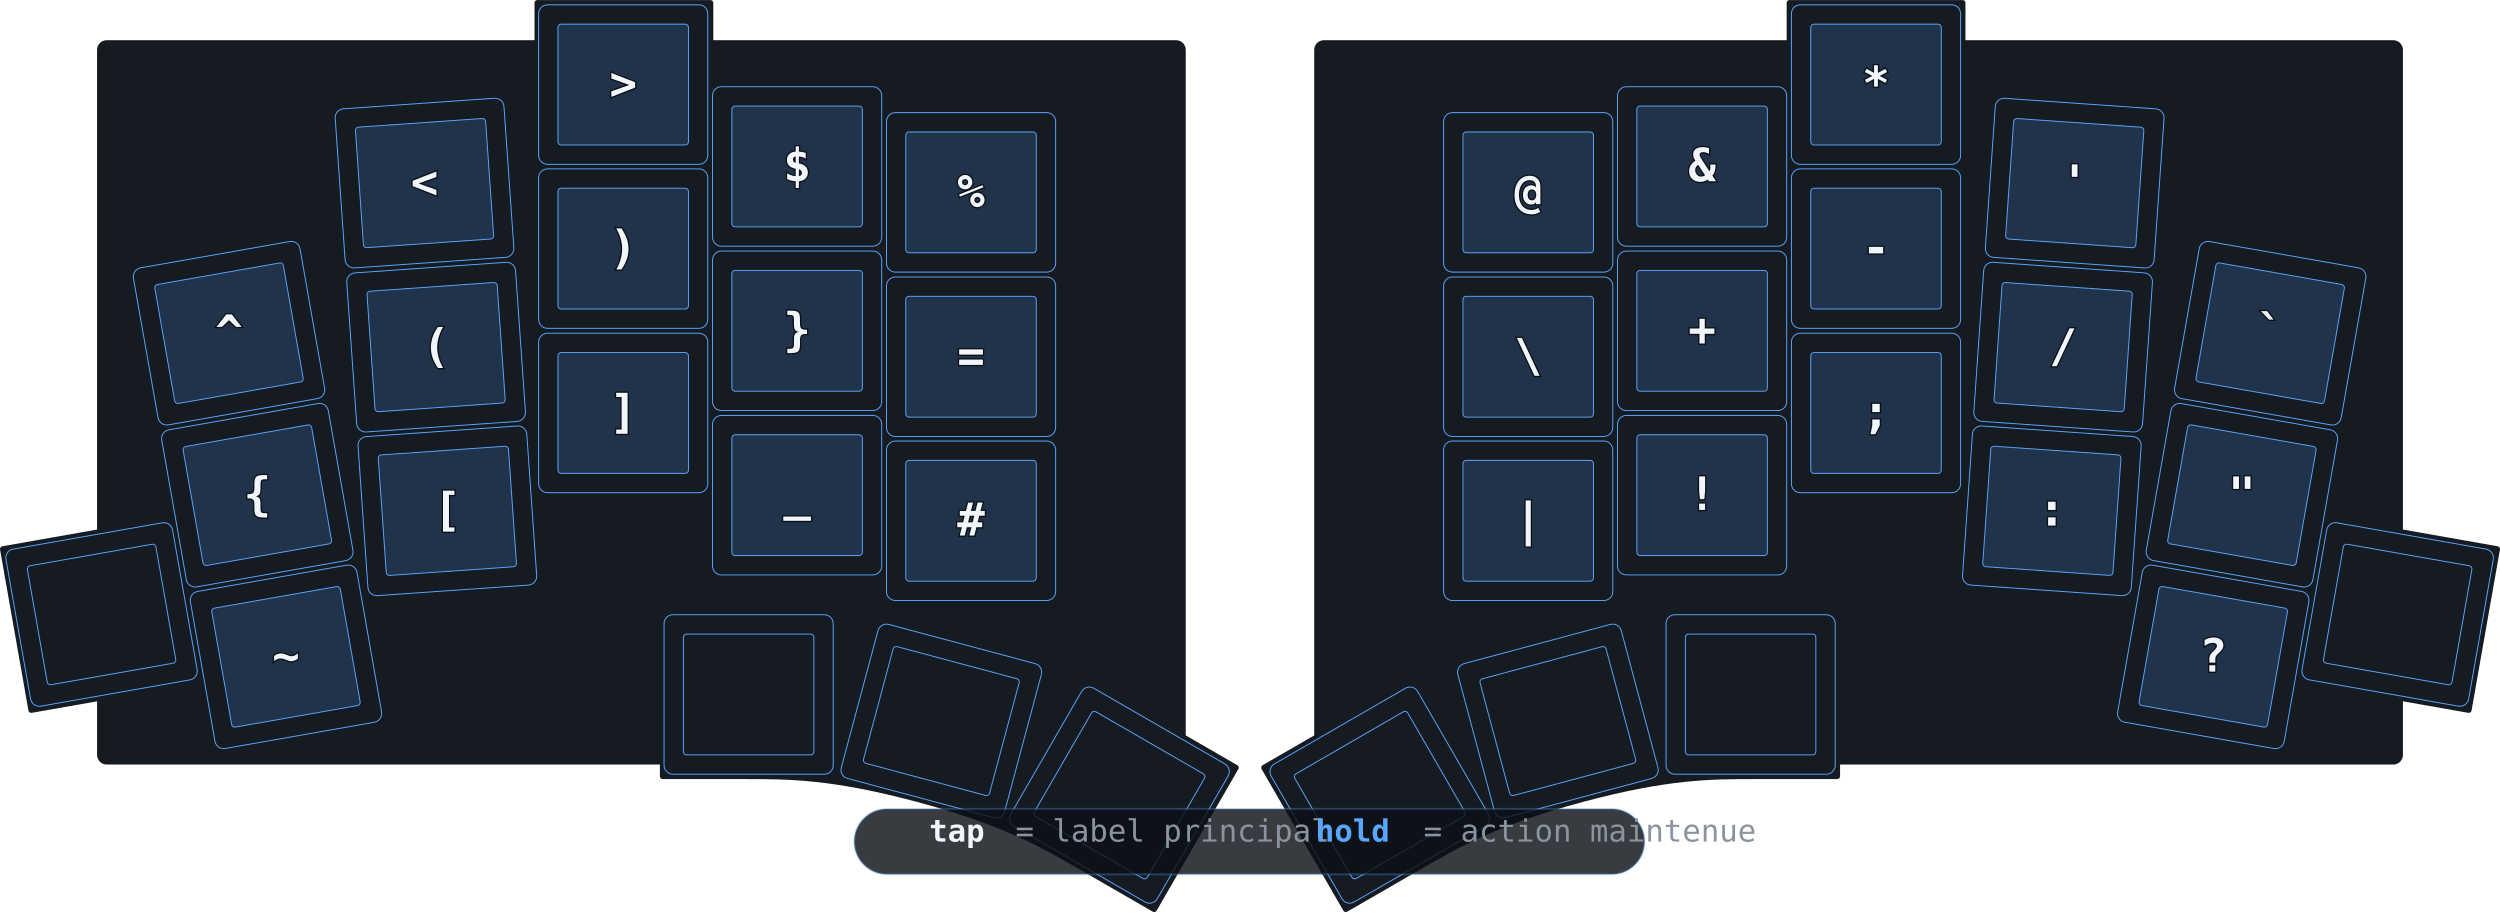
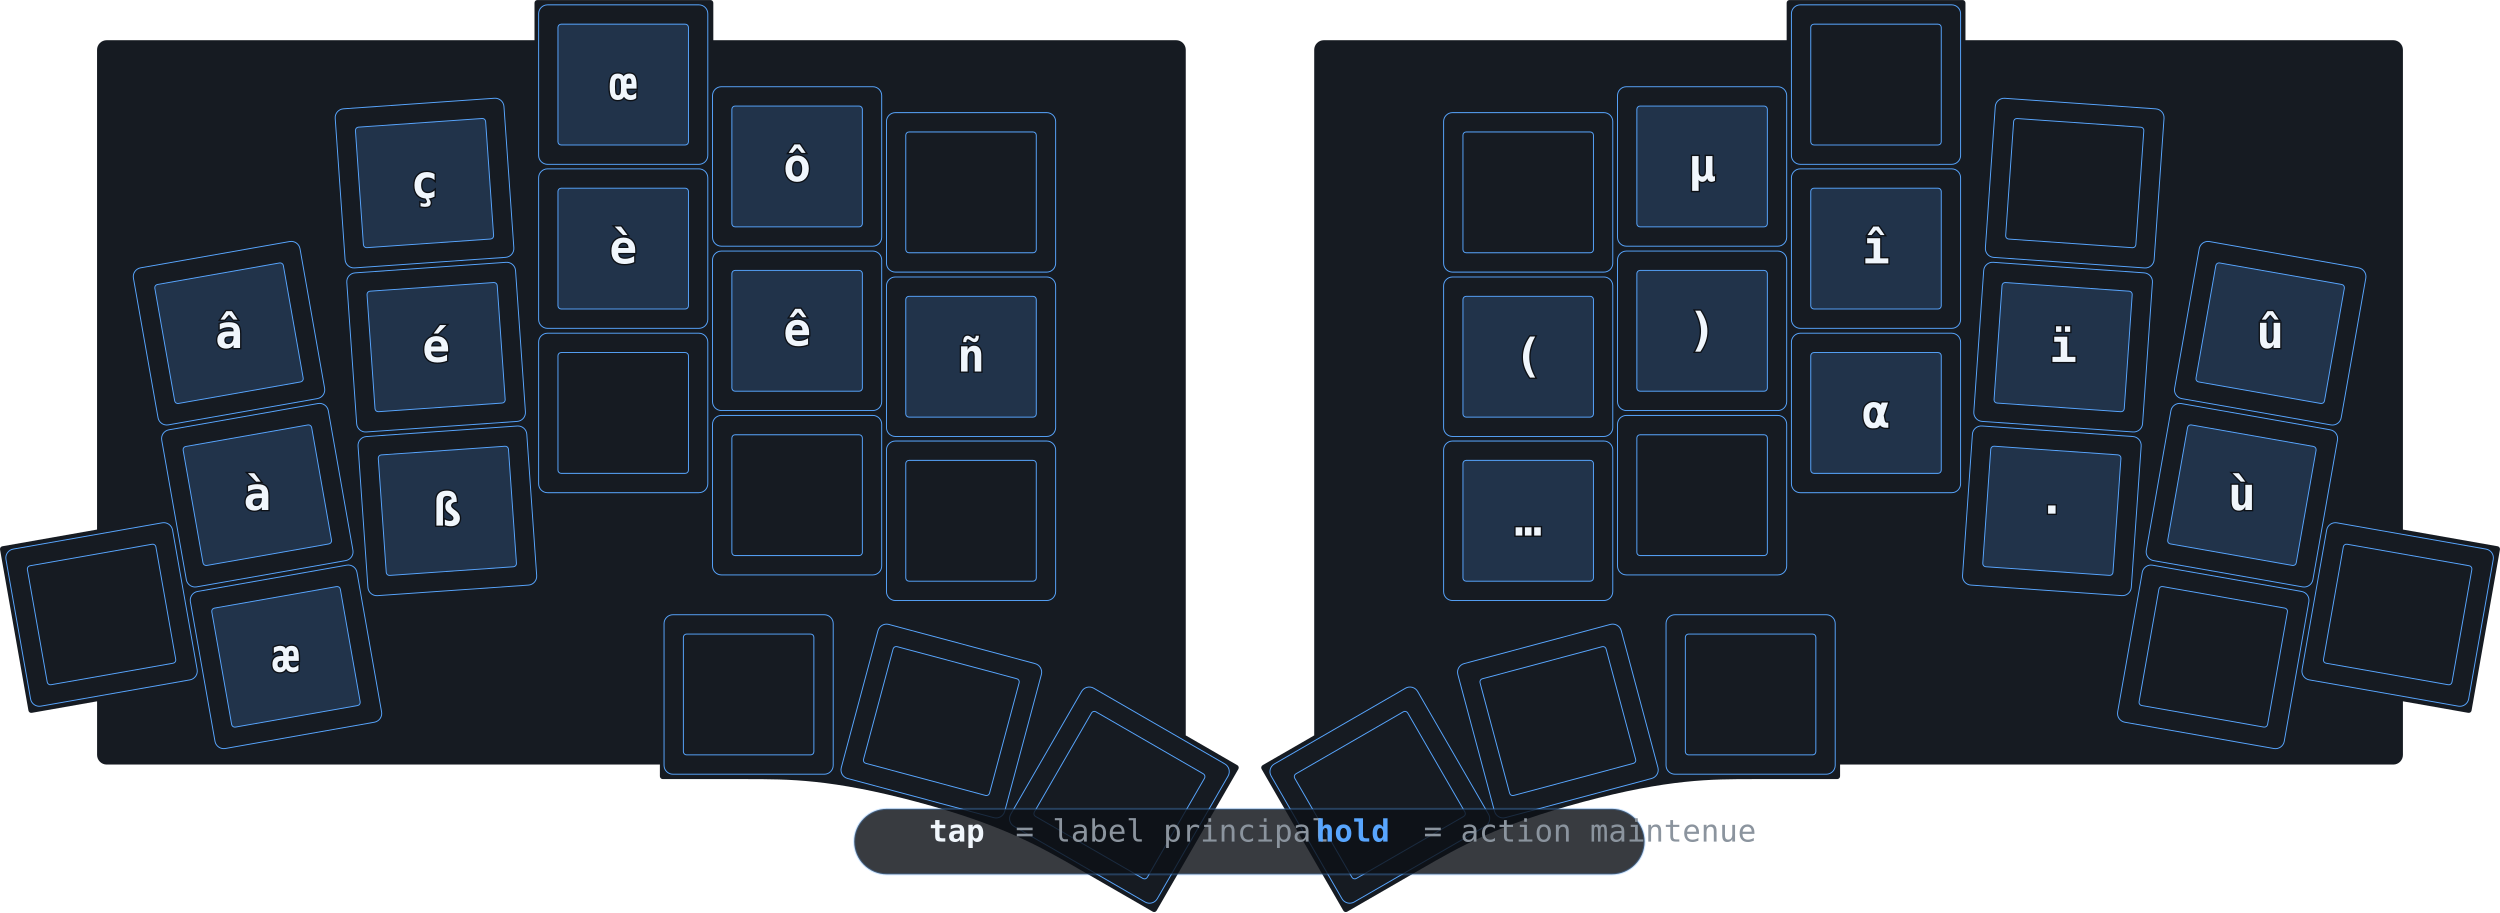
<svg xmlns="http://www.w3.org/2000/svg" width="258.64mm" height="94.36mm" viewBox="0 0 733.16 267.46">
  <defs>
    <style>
      .cls-1 {
        fill: #161b22;
      }

      .cls-2 {
        fill: none;
        stroke: #58a6ff;
        stroke-miterlimit: 10;
        stroke-width: .28px;
      }
    </style>
  </defs>
  <g id="Shape">
    <path class="cls-1" d="M.69,160.19l27.77-4.9V14.61c0-1.57,1.27-2.83,2.83-2.83h125.46V.84c0-.46,.38-.84,.84-.84h50.76c.46,0,.84,.38,.84,.84V11.78h135.72c1.57,0,2.83,1.27,2.83,2.83V215.66l15.12,8.73c.4,.23,.54,.74,.31,1.14l-23.97,41.51c-.23,.4-.74,.54-1.14,.31-2.77-1.6-13.03-7.52-21.72-12.54-11.22-6.48-22.44-12.96-47.42-19.65s-37.59-6.69-50.19-6.69c-10.77,0-21.38,0-24.37,0-.46,0-.84-.38-.84-.84v-3.42H31.3c-1.57,0-2.83-1.27-2.83-2.83v-15.72l-19.16,3.38c-.46,.08-.89-.22-.97-.68L.01,161.16c-.08-.46,.22-.89,.68-.97Z" />
    <path class="cls-1" d="M732.46,160.19l-27.77-4.9V14.61c0-1.57-1.27-2.83-2.83-2.83h-125.46V.84c0-.46-.38-.84-.84-.84h-50.76c-.46,0-.84,.38-.84,.84V11.78h-135.72c-1.57,0-2.83,1.27-2.83,2.83V215.66l-15.12,8.73c-.4,.23-.54,.74-.31,1.14l23.97,41.51c.23,.4,.74,.54,1.14,.31,2.77-1.6,13.03-7.52,21.72-12.54,11.22-6.48,22.44-12.96,47.42-19.65s37.59-6.69,50.19-6.69c10.77,0,21.38,0,24.37,0,.46,0,.84-.38,.84-.84v-3.42h162.23c1.57,0,2.83-1.27,2.83-2.83v-15.72l19.16,3.38c.46,.08,.89-.22,.97-.68l8.32-47.2c.08-.46-.22-.89-.68-.97Z" />
  </g>
  <g id="Keys_Kopie" data-name="Keys Kopie">
    <g id="Keycaps">
      <rect class="cls-2" x="259.97" y="33.02" width="49.61" height="46.77" rx="2.61" ry="2.61" />
      <rect class="cls-2" x="259.97" y="81.22" width="49.61" height="46.77" rx="2.61" ry="2.61" />
      <rect class="cls-2" x="259.97" y="129.33" width="49.61" height="46.77" rx="2.61" ry="2.61" />
      <rect class="cls-2" x="208.96" y="25.42" width="49.61" height="46.77" rx="2.61" ry="2.61" />
      <rect class="cls-2" x="208.96" y="73.62" width="49.61" height="46.77" rx="2.61" ry="2.61" />
      <rect class="cls-2" x="208.96" y="121.82" width="49.61" height="46.77" rx="2.61" ry="2.61" />
      <rect class="cls-2" x="157.96" y="1.41" width="49.61" height="46.77" rx="2.61" ry="2.61" />
      <rect class="cls-2" x="157.96" y="49.51" width="49.61" height="46.77" rx="2.61" ry="2.61" />
      <rect class="cls-2" x="157.96" y="97.71" width="49.61" height="46.77" rx="2.61" ry="2.61" />
      <rect class="cls-2" x="194.74" y="180.27" width="49.61" height="46.77" rx="2.61" ry="2.61" />
      <rect class="cls-2" x="99.69" y="30.3" width="49.61" height="46.77" rx="2.61" ry="2.61" transform="translate(-3.44 8.81) rotate(-4)" />
      <rect class="cls-2" x="103.09" y="78.41" width="49.61" height="46.77" rx="2.61" ry="2.61" transform="translate(-6.79 9.17) rotate(-4)" />
      <rect class="cls-2" x="106.39" y="126.41" width="49.61" height="46.77" rx="2.61" ry="2.61" transform="translate(-10.13 9.52) rotate(-4)" />
      <rect class="cls-2" x="42.36" y="74.32" width="49.61" height="46.77" rx="2.61" ry="2.61" transform="translate(-15.95 13.15) rotate(-10)" />
      <rect class="cls-2" x="50.66" y="121.83" width="49.61" height="46.77" rx="2.61" ry="2.61" transform="translate(-24.07 15.31) rotate(-10)" />
      <rect class="cls-2" x="59.06" y="169.23" width="49.61" height="46.77" rx="2.61" ry="2.61" transform="translate(-32.17 17.49) rotate(-10)" />
      <rect class="cls-2" x="252.67" y="186.64" width="46.77" height="49.61" rx="2.61" ry="2.61" transform="translate(.37 423.37) rotate(-75)" />
      <rect class="cls-2" x="304.89" y="208.37" width="46.77" height="49.61" rx="2.61" ry="2.61" transform="translate(-37.79 400.88) rotate(-60)" />
      <rect class="cls-2" x="4.98" y="156.81" width="49.61" height="46.77" rx="2.61" ry="2.61" transform="translate(-30.84 7.91) rotate(-10)" />
    </g>
    <g>
      <rect class="cls-2" x="265.63" y="38.69" width="38.27" height="35.43" rx=".95" ry=".95" />
      <rect class="cls-2" x="265.63" y="86.89" width="38.27" height="35.43" rx=".95" ry=".95" />
      <rect class="cls-2" x="265.63" y="135" width="38.27" height="35.43" rx=".95" ry=".95" />
      <rect class="cls-2" x="214.63" y="31.09" width="38.27" height="35.43" rx=".95" ry=".95" />
      <rect class="cls-2" x="214.63" y="79.29" width="38.27" height="35.43" rx=".95" ry=".95" />
      <rect class="cls-2" x="214.63" y="127.49" width="38.27" height="35.43" rx=".95" ry=".95" />
      <rect class="cls-2" x="163.63" y="7.08" width="38.27" height="35.43" rx=".95" ry=".95" />
      <rect class="cls-2" x="163.63" y="55.18" width="38.27" height="35.43" rx=".95" ry=".95" />
      <rect class="cls-2" x="163.63" y="103.38" width="38.27" height="35.43" rx=".95" ry=".95" />
      <rect class="cls-2" x="200.41" y="185.94" width="38.27" height="35.43" rx=".95" ry=".95" />
      <rect class="cls-2" x="105.36" y="35.97" width="38.27" height="35.43" rx=".95" ry=".95" transform="translate(-3.44 8.81) rotate(-4)" />
      <rect class="cls-2" x="108.76" y="84.07" width="38.27" height="35.43" rx=".95" ry=".95" transform="translate(-6.79 9.17) rotate(-4)" />
      <rect class="cls-2" x="112.06" y="132.08" width="38.27" height="35.43" rx=".95" ry=".95" transform="translate(-10.13 9.52) rotate(-4)" />
      <rect class="cls-2" x="48.03" y="79.99" width="38.27" height="35.43" rx=".95" ry=".95" transform="translate(-15.95 13.15) rotate(-10)" />
      <rect class="cls-2" x="56.33" y="127.5" width="38.27" height="35.43" rx=".95" ry=".95" transform="translate(-24.07 15.31) rotate(-10)" />
      <rect class="cls-2" x="64.73" y="174.9" width="38.27" height="35.43" rx=".95" ry=".95" transform="translate(-32.17 17.49) rotate(-10)" />
      <rect class="cls-2" x="258.34" y="192.31" width="35.43" height="38.27" rx=".95" ry=".95" transform="translate(.37 423.37) rotate(-75)" />
      <rect class="cls-2" x="310.56" y="214.04" width="35.43" height="38.27" rx=".95" ry=".95" transform="translate(-37.79 400.88) rotate(-60)" />
      <rect class="cls-2" x="10.65" y="162.48" width="38.27" height="35.43" rx=".95" ry=".95" transform="translate(-30.84 7.91) rotate(-10)" />
    </g>
    <g id="Keycaps-2" data-name="Keycaps">
      <rect class="cls-2" x="423.36" y="33.02" width="49.61" height="46.77" rx="2.61" ry="2.61" />
      <rect class="cls-2" x="423.36" y="81.22" width="49.61" height="46.77" rx="2.61" ry="2.61" />
      <rect class="cls-2" x="423.36" y="129.33" width="49.61" height="46.77" rx="2.61" ry="2.61" />
      <rect class="cls-2" x="474.36" y="25.42" width="49.61" height="46.77" rx="2.61" ry="2.61" />
      <rect class="cls-2" x="474.36" y="73.62" width="49.61" height="46.77" rx="2.61" ry="2.61" />
      <rect class="cls-2" x="474.36" y="121.82" width="49.61" height="46.77" rx="2.61" ry="2.61" />
      <rect class="cls-2" x="525.36" y="1.41" width="49.61" height="46.77" rx="2.61" ry="2.61" />
      <rect class="cls-2" x="525.36" y="49.51" width="49.61" height="46.77" rx="2.61" ry="2.61" />
      <rect class="cls-2" x="525.36" y="97.71" width="49.61" height="46.77" rx="2.61" ry="2.61" />
      <rect class="cls-2" x="488.59" y="180.27" width="49.61" height="46.77" rx="2.61" ry="2.61" />
      <rect class="cls-2" x="585.05" y="28.89" width="46.77" height="49.61" rx="2.61" ry="2.61" transform="translate(512.43 656.9) rotate(-86)" />
      <rect class="cls-2" x="581.65" y="76.99" width="46.77" height="49.61" rx="2.61" ry="2.61" transform="translate(461.29 698.25) rotate(-86)" />
      <rect class="cls-2" x="578.35" y="124.99" width="46.77" height="49.61" rx="2.61" ry="2.61" transform="translate(410.33 739.61) rotate(-86)" />
      <rect class="cls-2" x="642.38" y="72.9" width="46.77" height="49.61" rx="2.61" ry="2.61" transform="translate(453.94 736.4) rotate(-80)" />
      <rect class="cls-2" x="634.08" y="120.41" width="46.77" height="49.61" rx="2.61" ry="2.61" transform="translate(400.29 767.48) rotate(-80)" />
      <rect class="cls-2" x="625.68" y="167.81" width="46.77" height="49.61" rx="2.61" ry="2.61" transform="translate(346.67 798.38) rotate(-80)" />
      <rect class="cls-2" x="432.07" y="188.06" width="49.61" height="46.77" rx="2.61" ry="2.61" transform="translate(-39.16 125.45) rotate(-15)" />
      <rect class="cls-2" x="379.85" y="209.78" width="49.61" height="46.77" rx="2.61" ry="2.61" transform="translate(-62.37 233.57) rotate(-30)" />
      <rect class="cls-2" x="679.76" y="155.39" width="46.77" height="49.61" rx="2.61" ry="2.61" transform="translate(403.59 841.37) rotate(-80)" />
    </g>
    <g>
      <rect class="cls-2" x="429.03" y="38.69" width="38.27" height="35.43" rx=".95" ry=".95" />
      <rect class="cls-2" x="429.03" y="86.89" width="38.27" height="35.43" rx=".95" ry=".95" />
      <rect class="cls-2" x="429.03" y="135" width="38.27" height="35.43" rx=".95" ry=".95" />
      <rect class="cls-2" x="480.03" y="31.09" width="38.27" height="35.43" rx=".95" ry=".95" />
      <rect class="cls-2" x="480.03" y="79.29" width="38.27" height="35.43" rx=".95" ry=".95" />
      <rect class="cls-2" x="480.03" y="127.49" width="38.27" height="35.43" rx=".95" ry=".95" />
      <rect class="cls-2" x="531.03" y="7.08" width="38.27" height="35.43" rx=".95" ry=".95" />
      <rect class="cls-2" x="531.03" y="55.18" width="38.27" height="35.43" rx=".95" ry=".95" />
      <rect class="cls-2" x="531.03" y="103.38" width="38.27" height="35.43" rx=".95" ry=".95" />
      <rect class="cls-2" x="494.25" y="185.94" width="38.27" height="35.43" rx=".95" ry=".95" />
      <rect class="cls-2" x="590.72" y="34.56" width="35.43" height="38.27" rx=".95" ry=".95" transform="translate(512.44 656.9) rotate(-86)" />
      <rect class="cls-2" x="587.32" y="82.66" width="35.43" height="38.27" rx=".95" ry=".95" transform="translate(461.29 698.25) rotate(-86)" />
      <rect class="cls-2" x="584.02" y="130.66" width="35.43" height="38.27" rx=".95" ry=".95" transform="translate(410.33 739.61) rotate(-86)" />
      <rect class="cls-2" x="648.05" y="78.57" width="35.43" height="38.27" rx=".95" ry=".95" transform="translate(453.93 736.39) rotate(-80)" />
      <rect class="cls-2" x="639.75" y="126.08" width="35.43" height="38.27" rx=".95" ry=".95" transform="translate(400.29 767.47) rotate(-80)" />
      <rect class="cls-2" x="631.35" y="173.48" width="35.43" height="38.27" rx=".95" ry=".95" transform="translate(346.67 798.37) rotate(-80)" />
      <rect class="cls-2" x="437.73" y="193.73" width="38.27" height="35.43" rx=".95" ry=".95" transform="translate(-39.16 125.46) rotate(-15)" />
      <rect class="cls-2" x="385.52" y="215.45" width="38.27" height="35.43" rx=".95" ry=".95" transform="translate(-62.37 233.57) rotate(-30)" />
      <rect class="cls-2" x="685.43" y="161.06" width="35.43" height="38.27" rx=".95" ry=".95" transform="translate(403.59 841.37) rotate(-80)" />
    </g>
  </g>
-   <g id="Readme_Overlay_sym">
-     <rect x="265.63" y="38.69" width="38.27" height="35.43" rx=".95" ry=".95" fill="#58a6ff" fill-opacity="0.18" stroke="none" />
-     <text x="284.77" y="56.91" fill="#f0f6fc" font-family="'DejaVu Sans Mono', 'SFMono-Regular', Consolas, monospace" font-size="13.5" font-weight="700" text-anchor="middle" dominant-baseline="middle" stroke="#0d1117" stroke-width=".8" paint-order="stroke fill">%</text>
+   <g id="Readme_Overlay_dead">
    <rect x="265.63" y="86.89" width="38.27" height="35.43" rx=".95" ry=".95" fill="#58a6ff" fill-opacity="0.18" stroke="none" />
-     <text x="284.77" y="105.11" fill="#f0f6fc" font-family="'DejaVu Sans Mono', 'SFMono-Regular', Consolas, monospace" font-size="13.5" font-weight="700" text-anchor="middle" dominant-baseline="middle" stroke="#0d1117" stroke-width=".8" paint-order="stroke fill">=</text>
-     <rect x="265.63" y="135" width="38.27" height="35.43" rx=".95" ry=".95" fill="#58a6ff" fill-opacity="0.18" stroke="none" />
-     <text x="284.77" y="153.22" fill="#f0f6fc" font-family="'DejaVu Sans Mono', 'SFMono-Regular', Consolas, monospace" font-size="13.5" font-weight="700" text-anchor="middle" dominant-baseline="middle" stroke="#0d1117" stroke-width=".8" paint-order="stroke fill">#</text>
+     <text x="284.77" y="105.11" fill="#f0f6fc" font-family="'DejaVu Sans Mono', 'SFMono-Regular', Consolas, monospace" font-size="13.5" font-weight="700" text-anchor="middle" dominant-baseline="middle" stroke="#0d1117" stroke-width=".8" paint-order="stroke fill">ñ</text>
    <rect x="214.63" y="31.09" width="38.27" height="35.43" rx=".95" ry=".95" fill="#58a6ff" fill-opacity="0.18" stroke="none" />
-     <text x="233.77" y="49.31" fill="#f0f6fc" font-family="'DejaVu Sans Mono', 'SFMono-Regular', Consolas, monospace" font-size="13.5" font-weight="700" text-anchor="middle" dominant-baseline="middle" stroke="#0d1117" stroke-width=".8" paint-order="stroke fill">$</text>
+     <text x="233.77" y="49.31" fill="#f0f6fc" font-family="'DejaVu Sans Mono', 'SFMono-Regular', Consolas, monospace" font-size="13.5" font-weight="700" text-anchor="middle" dominant-baseline="middle" stroke="#0d1117" stroke-width=".8" paint-order="stroke fill">ô</text>
    <rect x="214.63" y="79.29" width="38.27" height="35.43" rx=".95" ry=".95" fill="#58a6ff" fill-opacity="0.18" stroke="none" />
-     <text x="233.77" y="97.51" fill="#f0f6fc" font-family="'DejaVu Sans Mono', 'SFMono-Regular', Consolas, monospace" font-size="13.5" font-weight="700" text-anchor="middle" dominant-baseline="middle" stroke="#0d1117" stroke-width=".8" paint-order="stroke fill">}</text>
-     <rect x="214.63" y="127.49" width="38.27" height="35.43" rx=".95" ry=".95" fill="#58a6ff" fill-opacity="0.18" stroke="none" />
-     <text x="233.77" y="145.71" fill="#f0f6fc" font-family="'DejaVu Sans Mono', 'SFMono-Regular', Consolas, monospace" font-size="13.5" font-weight="700" text-anchor="middle" dominant-baseline="middle" stroke="#0d1117" stroke-width=".8" paint-order="stroke fill">_</text>
+     <text x="233.77" y="97.51" fill="#f0f6fc" font-family="'DejaVu Sans Mono', 'SFMono-Regular', Consolas, monospace" font-size="13.5" font-weight="700" text-anchor="middle" dominant-baseline="middle" stroke="#0d1117" stroke-width=".8" paint-order="stroke fill">ê</text>
    <rect x="163.63" y="7.08" width="38.27" height="35.43" rx=".95" ry=".95" fill="#58a6ff" fill-opacity="0.18" stroke="none" />
-     <text x="182.77" y="25.3" fill="#f0f6fc" font-family="'DejaVu Sans Mono', 'SFMono-Regular', Consolas, monospace" font-size="13.5" font-weight="700" text-anchor="middle" dominant-baseline="middle" stroke="#0d1117" stroke-width=".8" paint-order="stroke fill">&gt;</text>
+     <text x="182.77" y="25.3" fill="#f0f6fc" font-family="'DejaVu Sans Mono', 'SFMono-Regular', Consolas, monospace" font-size="13.5" font-weight="700" text-anchor="middle" dominant-baseline="middle" stroke="#0d1117" stroke-width=".8" paint-order="stroke fill">œ</text>
    <rect x="163.63" y="55.18" width="38.27" height="35.43" rx=".95" ry=".95" fill="#58a6ff" fill-opacity="0.18" stroke="none" />
-     <text x="182.77" y="73.4" fill="#f0f6fc" font-family="'DejaVu Sans Mono', 'SFMono-Regular', Consolas, monospace" font-size="13.5" font-weight="700" text-anchor="middle" dominant-baseline="middle" stroke="#0d1117" stroke-width=".8" paint-order="stroke fill">)</text>
-     <rect x="163.63" y="103.38" width="38.27" height="35.43" rx=".95" ry=".95" fill="#58a6ff" fill-opacity="0.18" stroke="none" />
-     <text x="182.77" y="121.6" fill="#f0f6fc" font-family="'DejaVu Sans Mono', 'SFMono-Regular', Consolas, monospace" font-size="13.5" font-weight="700" text-anchor="middle" dominant-baseline="middle" stroke="#0d1117" stroke-width=".8" paint-order="stroke fill">]</text>
+     <text x="182.77" y="73.4" fill="#f0f6fc" font-family="'DejaVu Sans Mono', 'SFMono-Regular', Consolas, monospace" font-size="13.5" font-weight="700" text-anchor="middle" dominant-baseline="middle" stroke="#0d1117" stroke-width=".8" paint-order="stroke fill">è</text>
    <rect x="105.36" y="35.97" width="38.27" height="35.43" rx=".95" ry=".95" transform="translate(-3.44 8.81) rotate(-4)" fill="#58a6ff" fill-opacity="0.18" stroke="none" />
-     <text x="124.5" y="54.19" fill="#f0f6fc" font-family="'DejaVu Sans Mono', 'SFMono-Regular', Consolas, monospace" font-size="13.5" font-weight="700" text-anchor="middle" dominant-baseline="middle" stroke="#0d1117" stroke-width=".8" paint-order="stroke fill">&lt;</text>
+     <text x="124.5" y="54.19" fill="#f0f6fc" font-family="'DejaVu Sans Mono', 'SFMono-Regular', Consolas, monospace" font-size="13.5" font-weight="700" text-anchor="middle" dominant-baseline="middle" stroke="#0d1117" stroke-width=".8" paint-order="stroke fill">ç</text>
    <rect x="108.76" y="84.07" width="38.27" height="35.43" rx=".95" ry=".95" transform="translate(-6.79 9.17) rotate(-4)" fill="#58a6ff" fill-opacity="0.18" stroke="none" />
-     <text x="127.9" y="102.29" fill="#f0f6fc" font-family="'DejaVu Sans Mono', 'SFMono-Regular', Consolas, monospace" font-size="13.5" font-weight="700" text-anchor="middle" dominant-baseline="middle" stroke="#0d1117" stroke-width=".8" paint-order="stroke fill">(</text>
+     <text x="127.9" y="102.29" fill="#f0f6fc" font-family="'DejaVu Sans Mono', 'SFMono-Regular', Consolas, monospace" font-size="13.5" font-weight="700" text-anchor="middle" dominant-baseline="middle" stroke="#0d1117" stroke-width=".8" paint-order="stroke fill">é</text>
    <rect x="112.06" y="132.08" width="38.27" height="35.43" rx=".95" ry=".95" transform="translate(-10.13 9.52) rotate(-4)" fill="#58a6ff" fill-opacity="0.18" stroke="none" />
-     <text x="131.2" y="150.3" fill="#f0f6fc" font-family="'DejaVu Sans Mono', 'SFMono-Regular', Consolas, monospace" font-size="13.5" font-weight="700" text-anchor="middle" dominant-baseline="middle" stroke="#0d1117" stroke-width=".8" paint-order="stroke fill">[</text>
+     <text x="131.2" y="150.3" fill="#f0f6fc" font-family="'DejaVu Sans Mono', 'SFMono-Regular', Consolas, monospace" font-size="13.5" font-weight="700" text-anchor="middle" dominant-baseline="middle" stroke="#0d1117" stroke-width=".8" paint-order="stroke fill">ß</text>
    <rect x="48.03" y="79.99" width="38.27" height="35.43" rx=".95" ry=".95" transform="translate(-15.95 13.15) rotate(-10)" fill="#58a6ff" fill-opacity="0.18" stroke="none" />
-     <text x="67.17" y="98.21" fill="#f0f6fc" font-family="'DejaVu Sans Mono', 'SFMono-Regular', Consolas, monospace" font-size="13.5" font-weight="700" text-anchor="middle" dominant-baseline="middle" stroke="#0d1117" stroke-width=".8" paint-order="stroke fill">^</text>
+     <text x="67.17" y="98.21" fill="#f0f6fc" font-family="'DejaVu Sans Mono', 'SFMono-Regular', Consolas, monospace" font-size="13.5" font-weight="700" text-anchor="middle" dominant-baseline="middle" stroke="#0d1117" stroke-width=".8" paint-order="stroke fill">â</text>
    <rect x="56.33" y="127.5" width="38.27" height="35.43" rx=".95" ry=".95" transform="translate(-24.07 15.31) rotate(-10)" fill="#58a6ff" fill-opacity="0.18" stroke="none" />
-     <text x="75.47" y="145.72" fill="#f0f6fc" font-family="'DejaVu Sans Mono', 'SFMono-Regular', Consolas, monospace" font-size="13.5" font-weight="700" text-anchor="middle" dominant-baseline="middle" stroke="#0d1117" stroke-width=".8" paint-order="stroke fill">{</text>
+     <text x="75.47" y="145.72" fill="#f0f6fc" font-family="'DejaVu Sans Mono', 'SFMono-Regular', Consolas, monospace" font-size="13.5" font-weight="700" text-anchor="middle" dominant-baseline="middle" stroke="#0d1117" stroke-width=".8" paint-order="stroke fill">à</text>
    <rect x="64.73" y="174.9" width="38.27" height="35.43" rx=".95" ry=".95" transform="translate(-32.17 17.49) rotate(-10)" fill="#58a6ff" fill-opacity="0.18" stroke="none" />
-     <text x="83.87" y="193.12" fill="#f0f6fc" font-family="'DejaVu Sans Mono', 'SFMono-Regular', Consolas, monospace" font-size="13.5" font-weight="700" text-anchor="middle" dominant-baseline="middle" stroke="#0d1117" stroke-width=".8" paint-order="stroke fill">~</text>
-     <rect x="429.03" y="38.69" width="38.27" height="35.43" rx=".95" ry=".95" fill="#58a6ff" fill-opacity="0.18" stroke="none" />
-     <text x="448.17" y="56.91" fill="#f0f6fc" font-family="'DejaVu Sans Mono', 'SFMono-Regular', Consolas, monospace" font-size="13.5" font-weight="700" text-anchor="middle" dominant-baseline="middle" stroke="#0d1117" stroke-width=".8" paint-order="stroke fill">@</text>
+     <text x="83.87" y="193.12" fill="#f0f6fc" font-family="'DejaVu Sans Mono', 'SFMono-Regular', Consolas, monospace" font-size="13.5" font-weight="700" text-anchor="middle" dominant-baseline="middle" stroke="#0d1117" stroke-width=".8" paint-order="stroke fill">æ</text>
    <rect x="429.03" y="86.89" width="38.27" height="35.43" rx=".95" ry=".95" fill="#58a6ff" fill-opacity="0.18" stroke="none" />
-     <text x="448.17" y="105.11" fill="#f0f6fc" font-family="'DejaVu Sans Mono', 'SFMono-Regular', Consolas, monospace" font-size="13.5" font-weight="700" text-anchor="middle" dominant-baseline="middle" stroke="#0d1117" stroke-width=".8" paint-order="stroke fill">\</text>
+     <text x="448.17" y="105.11" fill="#f0f6fc" font-family="'DejaVu Sans Mono', 'SFMono-Regular', Consolas, monospace" font-size="13.5" font-weight="700" text-anchor="middle" dominant-baseline="middle" stroke="#0d1117" stroke-width=".8" paint-order="stroke fill">(</text>
    <rect x="429.03" y="135" width="38.27" height="35.43" rx=".95" ry=".95" fill="#58a6ff" fill-opacity="0.18" stroke="none" />
-     <text x="448.17" y="153.22" fill="#f0f6fc" font-family="'DejaVu Sans Mono', 'SFMono-Regular', Consolas, monospace" font-size="13.5" font-weight="700" text-anchor="middle" dominant-baseline="middle" stroke="#0d1117" stroke-width=".8" paint-order="stroke fill">|</text>
+     <text x="448.17" y="153.22" fill="#f0f6fc" font-family="'DejaVu Sans Mono', 'SFMono-Regular', Consolas, monospace" font-size="13.5" font-weight="700" text-anchor="middle" dominant-baseline="middle" stroke="#0d1117" stroke-width=".8" paint-order="stroke fill">…</text>
    <rect x="480.03" y="31.09" width="38.27" height="35.43" rx=".95" ry=".95" fill="#58a6ff" fill-opacity="0.18" stroke="none" />
-     <text x="499.17" y="49.31" fill="#f0f6fc" font-family="'DejaVu Sans Mono', 'SFMono-Regular', Consolas, monospace" font-size="13.5" font-weight="700" text-anchor="middle" dominant-baseline="middle" stroke="#0d1117" stroke-width=".8" paint-order="stroke fill">&amp;</text>
+     <text x="499.17" y="49.31" fill="#f0f6fc" font-family="'DejaVu Sans Mono', 'SFMono-Regular', Consolas, monospace" font-size="13.5" font-weight="700" text-anchor="middle" dominant-baseline="middle" stroke="#0d1117" stroke-width=".8" paint-order="stroke fill">µ</text>
    <rect x="480.03" y="79.29" width="38.27" height="35.43" rx=".95" ry=".95" fill="#58a6ff" fill-opacity="0.18" stroke="none" />
-     <text x="499.17" y="97.51" fill="#f0f6fc" font-family="'DejaVu Sans Mono', 'SFMono-Regular', Consolas, monospace" font-size="13.5" font-weight="700" text-anchor="middle" dominant-baseline="middle" stroke="#0d1117" stroke-width=".8" paint-order="stroke fill">+</text>
-     <rect x="480.03" y="127.49" width="38.27" height="35.43" rx=".95" ry=".95" fill="#58a6ff" fill-opacity="0.18" stroke="none" />
-     <text x="499.17" y="145.71" fill="#f0f6fc" font-family="'DejaVu Sans Mono', 'SFMono-Regular', Consolas, monospace" font-size="13.5" font-weight="700" text-anchor="middle" dominant-baseline="middle" stroke="#0d1117" stroke-width=".8" paint-order="stroke fill">!</text>
-     <rect x="531.03" y="7.08" width="38.27" height="35.43" rx=".95" ry=".95" fill="#58a6ff" fill-opacity="0.18" stroke="none" />
-     <text x="550.17" y="25.3" fill="#f0f6fc" font-family="'DejaVu Sans Mono', 'SFMono-Regular', Consolas, monospace" font-size="13.5" font-weight="700" text-anchor="middle" dominant-baseline="middle" stroke="#0d1117" stroke-width=".8" paint-order="stroke fill">*</text>
+     <text x="499.17" y="97.51" fill="#f0f6fc" font-family="'DejaVu Sans Mono', 'SFMono-Regular', Consolas, monospace" font-size="13.5" font-weight="700" text-anchor="middle" dominant-baseline="middle" stroke="#0d1117" stroke-width=".8" paint-order="stroke fill">)</text>
    <rect x="531.03" y="55.18" width="38.27" height="35.43" rx=".95" ry=".95" fill="#58a6ff" fill-opacity="0.18" stroke="none" />
-     <text x="550.17" y="73.4" fill="#f0f6fc" font-family="'DejaVu Sans Mono', 'SFMono-Regular', Consolas, monospace" font-size="13.5" font-weight="700" text-anchor="middle" dominant-baseline="middle" stroke="#0d1117" stroke-width=".8" paint-order="stroke fill">-</text>
+     <text x="550.17" y="73.4" fill="#f0f6fc" font-family="'DejaVu Sans Mono', 'SFMono-Regular', Consolas, monospace" font-size="13.5" font-weight="700" text-anchor="middle" dominant-baseline="middle" stroke="#0d1117" stroke-width=".8" paint-order="stroke fill">î</text>
    <rect x="531.03" y="103.38" width="38.27" height="35.43" rx=".95" ry=".95" fill="#58a6ff" fill-opacity="0.18" stroke="none" />
-     <text x="550.17" y="121.6" fill="#f0f6fc" font-family="'DejaVu Sans Mono', 'SFMono-Regular', Consolas, monospace" font-size="13.5" font-weight="700" text-anchor="middle" dominant-baseline="middle" stroke="#0d1117" stroke-width=".8" paint-order="stroke fill">;</text>
-     <rect x="590.72" y="34.56" width="35.43" height="38.27" rx=".95" ry=".95" transform="translate(512.44 656.9) rotate(-86)" fill="#58a6ff" fill-opacity="0.18" stroke="none" />
-     <text x="608.44" y="54.2" fill="#f0f6fc" font-family="'DejaVu Sans Mono', 'SFMono-Regular', Consolas, monospace" font-size="13.5" font-weight="700" text-anchor="middle" dominant-baseline="middle" stroke="#0d1117" stroke-width=".8" paint-order="stroke fill">'</text>
+     <text x="550.17" y="121.6" fill="#f0f6fc" font-family="'DejaVu Sans Mono', 'SFMono-Regular', Consolas, monospace" font-size="13.5" font-weight="700" text-anchor="middle" dominant-baseline="middle" stroke="#0d1117" stroke-width=".8" paint-order="stroke fill">α</text>
    <rect x="587.32" y="82.66" width="35.43" height="38.27" rx=".95" ry=".95" transform="translate(461.29 698.25) rotate(-86)" fill="#58a6ff" fill-opacity="0.18" stroke="none" />
-     <text x="605.04" y="102.3" fill="#f0f6fc" font-family="'DejaVu Sans Mono', 'SFMono-Regular', Consolas, monospace" font-size="13.5" font-weight="700" text-anchor="middle" dominant-baseline="middle" stroke="#0d1117" stroke-width=".8" paint-order="stroke fill">/</text>
+     <text x="605.04" y="102.3" fill="#f0f6fc" font-family="'DejaVu Sans Mono', 'SFMono-Regular', Consolas, monospace" font-size="13.5" font-weight="700" text-anchor="middle" dominant-baseline="middle" stroke="#0d1117" stroke-width=".8" paint-order="stroke fill">ï</text>
    <rect x="584.02" y="130.66" width="35.43" height="38.27" rx=".95" ry=".95" transform="translate(410.33 739.61) rotate(-86)" fill="#58a6ff" fill-opacity="0.18" stroke="none" />
-     <text x="601.74" y="150.3" fill="#f0f6fc" font-family="'DejaVu Sans Mono', 'SFMono-Regular', Consolas, monospace" font-size="13.5" font-weight="700" text-anchor="middle" dominant-baseline="middle" stroke="#0d1117" stroke-width=".8" paint-order="stroke fill">:</text>
+     <text x="601.74" y="150.3" fill="#f0f6fc" font-family="'DejaVu Sans Mono', 'SFMono-Regular', Consolas, monospace" font-size="13.5" font-weight="700" text-anchor="middle" dominant-baseline="middle" stroke="#0d1117" stroke-width=".8" paint-order="stroke fill">·</text>
    <rect x="648.05" y="78.57" width="35.43" height="38.27" rx=".95" ry=".95" transform="translate(453.93 736.39) rotate(-80)" fill="#58a6ff" fill-opacity="0.18" stroke="none" />
-     <text x="665.77" y="98.21" fill="#f0f6fc" font-family="'DejaVu Sans Mono', 'SFMono-Regular', Consolas, monospace" font-size="13.5" font-weight="700" text-anchor="middle" dominant-baseline="middle" stroke="#0d1117" stroke-width=".8" paint-order="stroke fill">`</text>
+     <text x="665.77" y="98.21" fill="#f0f6fc" font-family="'DejaVu Sans Mono', 'SFMono-Regular', Consolas, monospace" font-size="13.5" font-weight="700" text-anchor="middle" dominant-baseline="middle" stroke="#0d1117" stroke-width=".8" paint-order="stroke fill">û</text>
    <rect x="639.75" y="126.08" width="35.43" height="38.27" rx=".95" ry=".95" transform="translate(400.29 767.47) rotate(-80)" fill="#58a6ff" fill-opacity="0.18" stroke="none" />
-     <text x="657.47" y="145.72" fill="#f0f6fc" font-family="'DejaVu Sans Mono', 'SFMono-Regular', Consolas, monospace" font-size="13.5" font-weight="700" text-anchor="middle" dominant-baseline="middle" stroke="#0d1117" stroke-width=".8" paint-order="stroke fill">"</text>
-     <rect x="631.35" y="173.48" width="35.43" height="38.27" rx=".95" ry=".95" transform="translate(346.67 798.37) rotate(-80)" fill="#58a6ff" fill-opacity="0.18" stroke="none" />
-     <text x="649.07" y="193.12" fill="#f0f6fc" font-family="'DejaVu Sans Mono', 'SFMono-Regular', Consolas, monospace" font-size="13.5" font-weight="700" text-anchor="middle" dominant-baseline="middle" stroke="#0d1117" stroke-width=".8" paint-order="stroke fill">?</text>
+     <text x="657.47" y="145.72" fill="#f0f6fc" font-family="'DejaVu Sans Mono', 'SFMono-Regular', Consolas, monospace" font-size="13.5" font-weight="700" text-anchor="middle" dominant-baseline="middle" stroke="#0d1117" stroke-width=".8" paint-order="stroke fill">ù</text>
  </g>
  <g id="Readme_Legend">
    <rect x="250.5" y="237.2" width="231.8" height="19.2" rx="9.6" ry="9.6" fill="#0d1117" fill-opacity=".82" stroke="#58a6ff" stroke-opacity=".28" stroke-width=".6" />
    <text x="272.5" y="246.8" fill="#f0f6fc" font-family="'DejaVu Sans Mono', 'SFMono-Regular', Consolas, monospace" font-size="9" font-weight="700">tap</text>
    <text x="297.8" y="246.8" fill="#8b949e" font-family="'DejaVu Sans Mono', 'SFMono-Regular', Consolas, monospace" font-size="9">= label principal</text>
    <text x="385.9" y="246.8" fill="#58a6ff" font-family="'DejaVu Sans Mono', 'SFMono-Regular', Consolas, monospace" font-size="9" font-weight="700">hold</text>
    <text x="417.5" y="246.8" fill="#8b949e" font-family="'DejaVu Sans Mono', 'SFMono-Regular', Consolas, monospace" font-size="9">= action maintenue</text>
  </g>
</svg>
